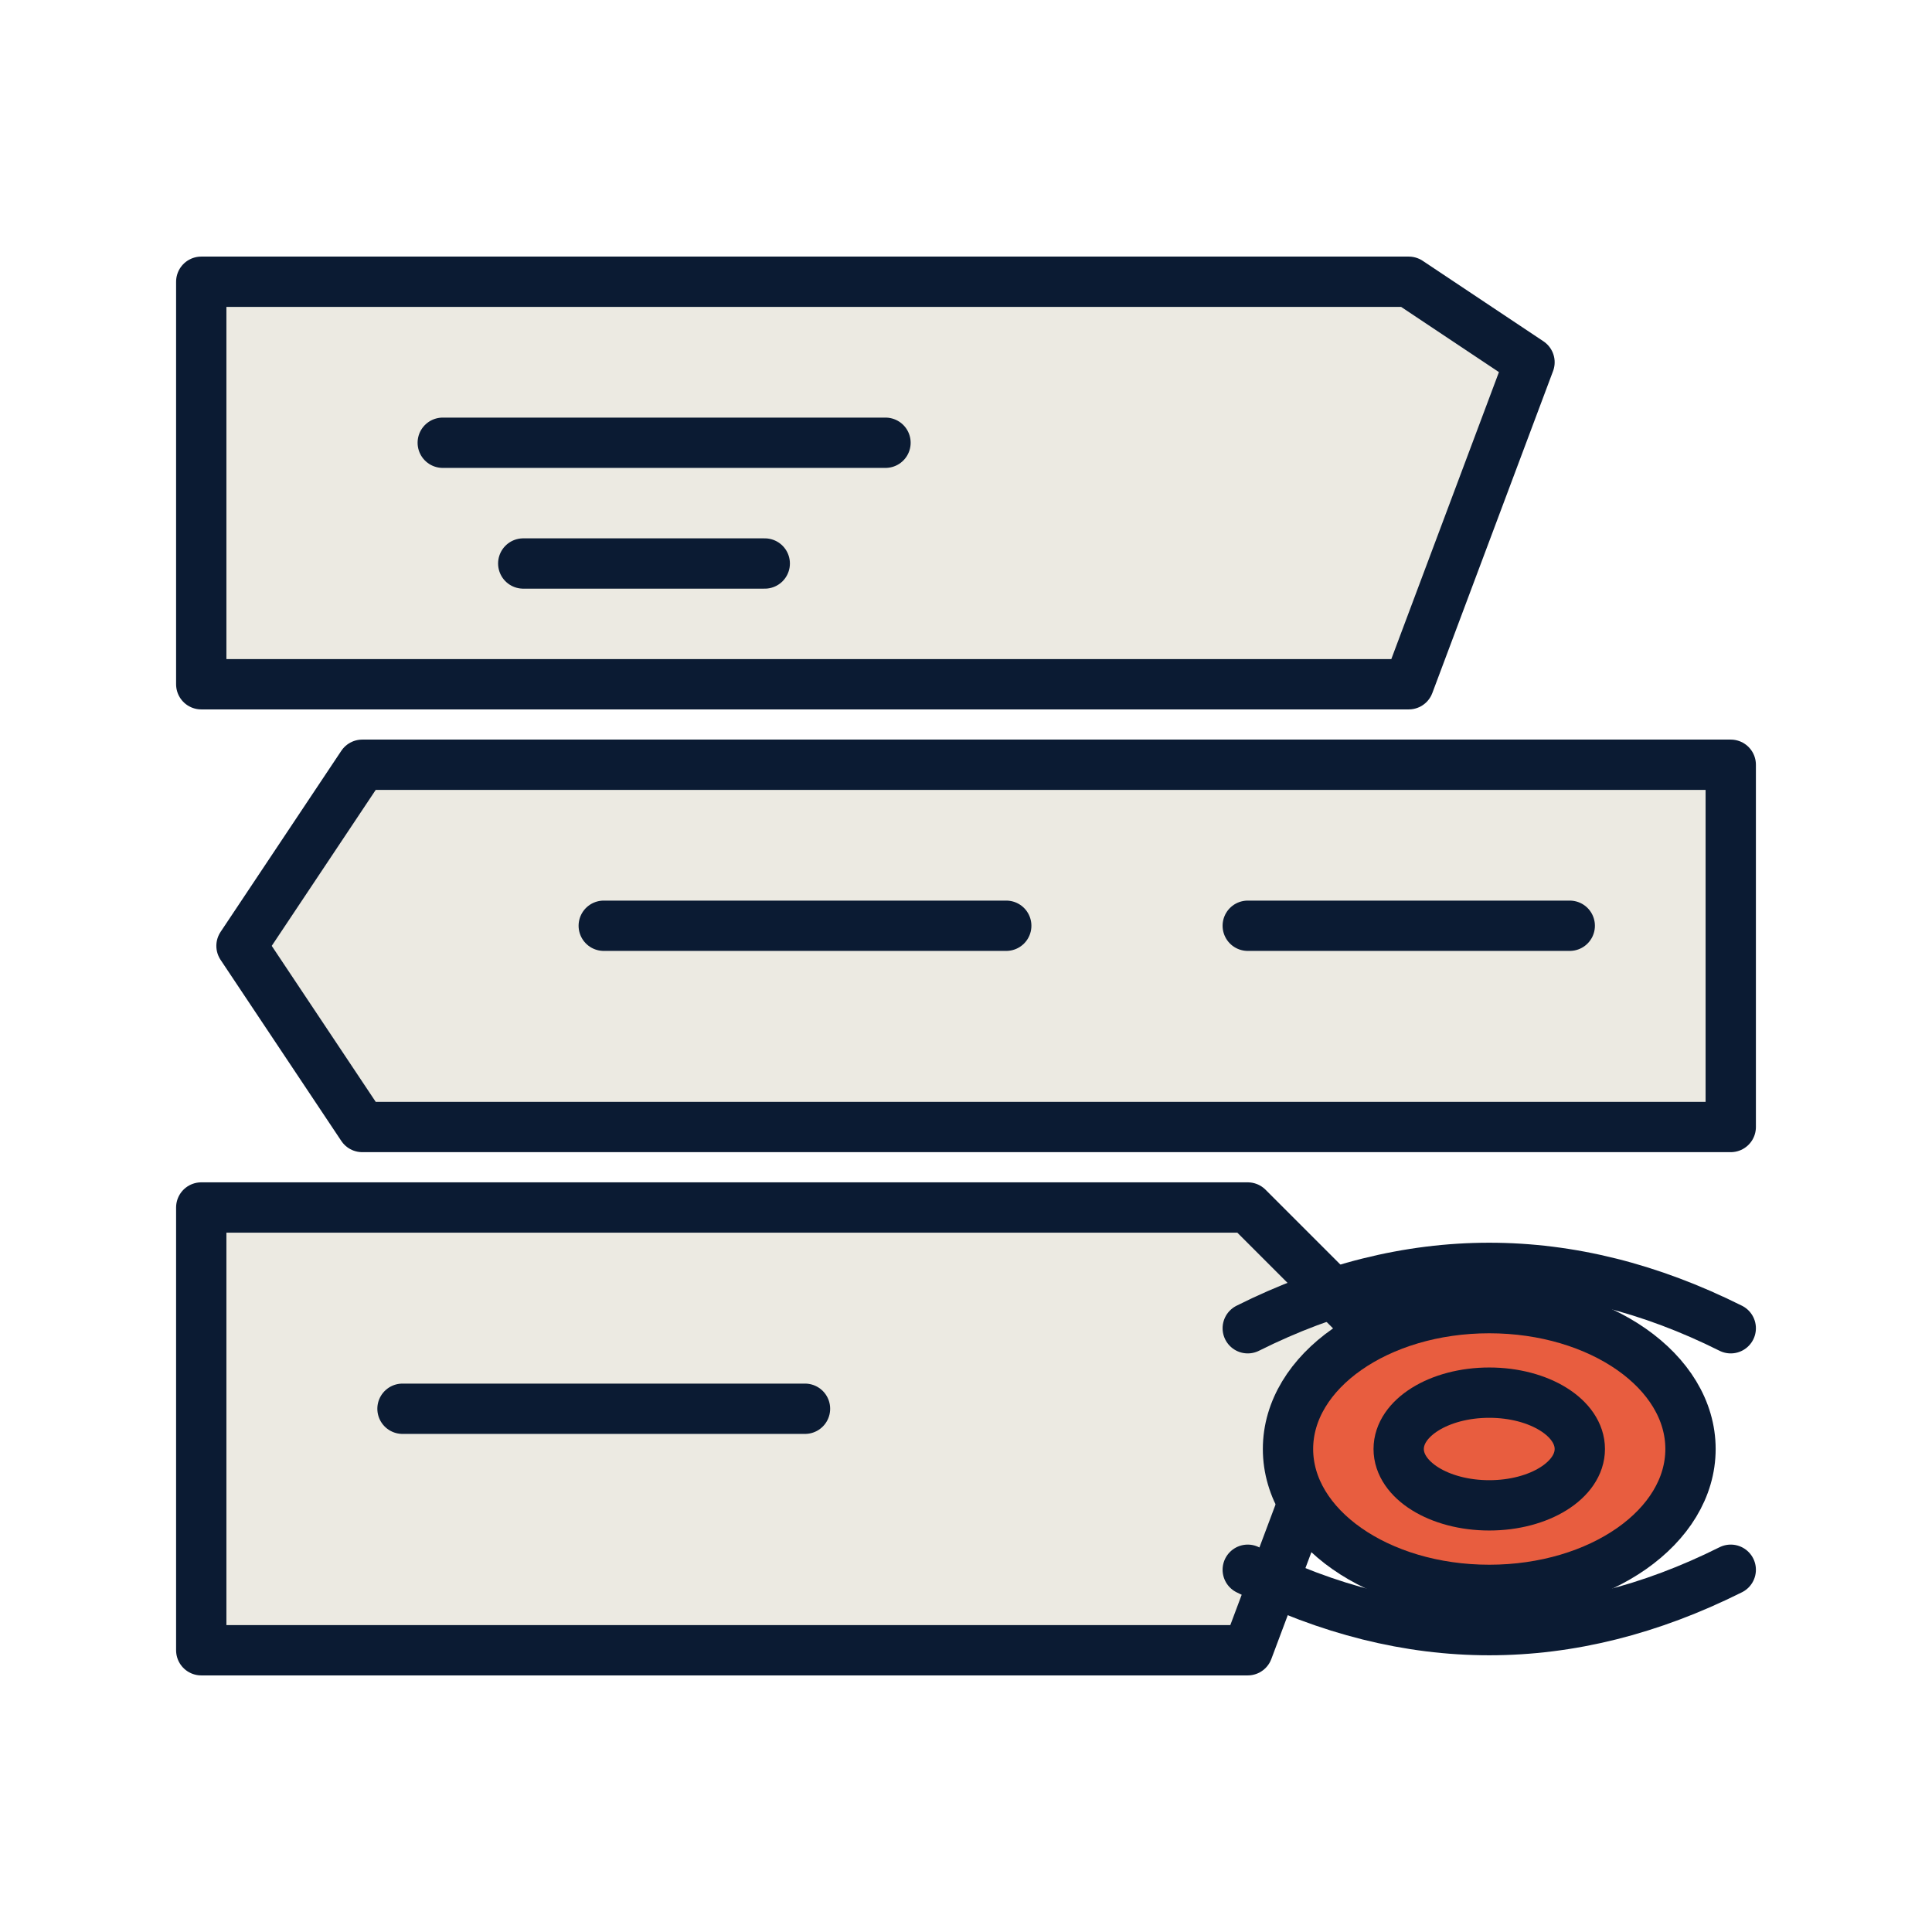
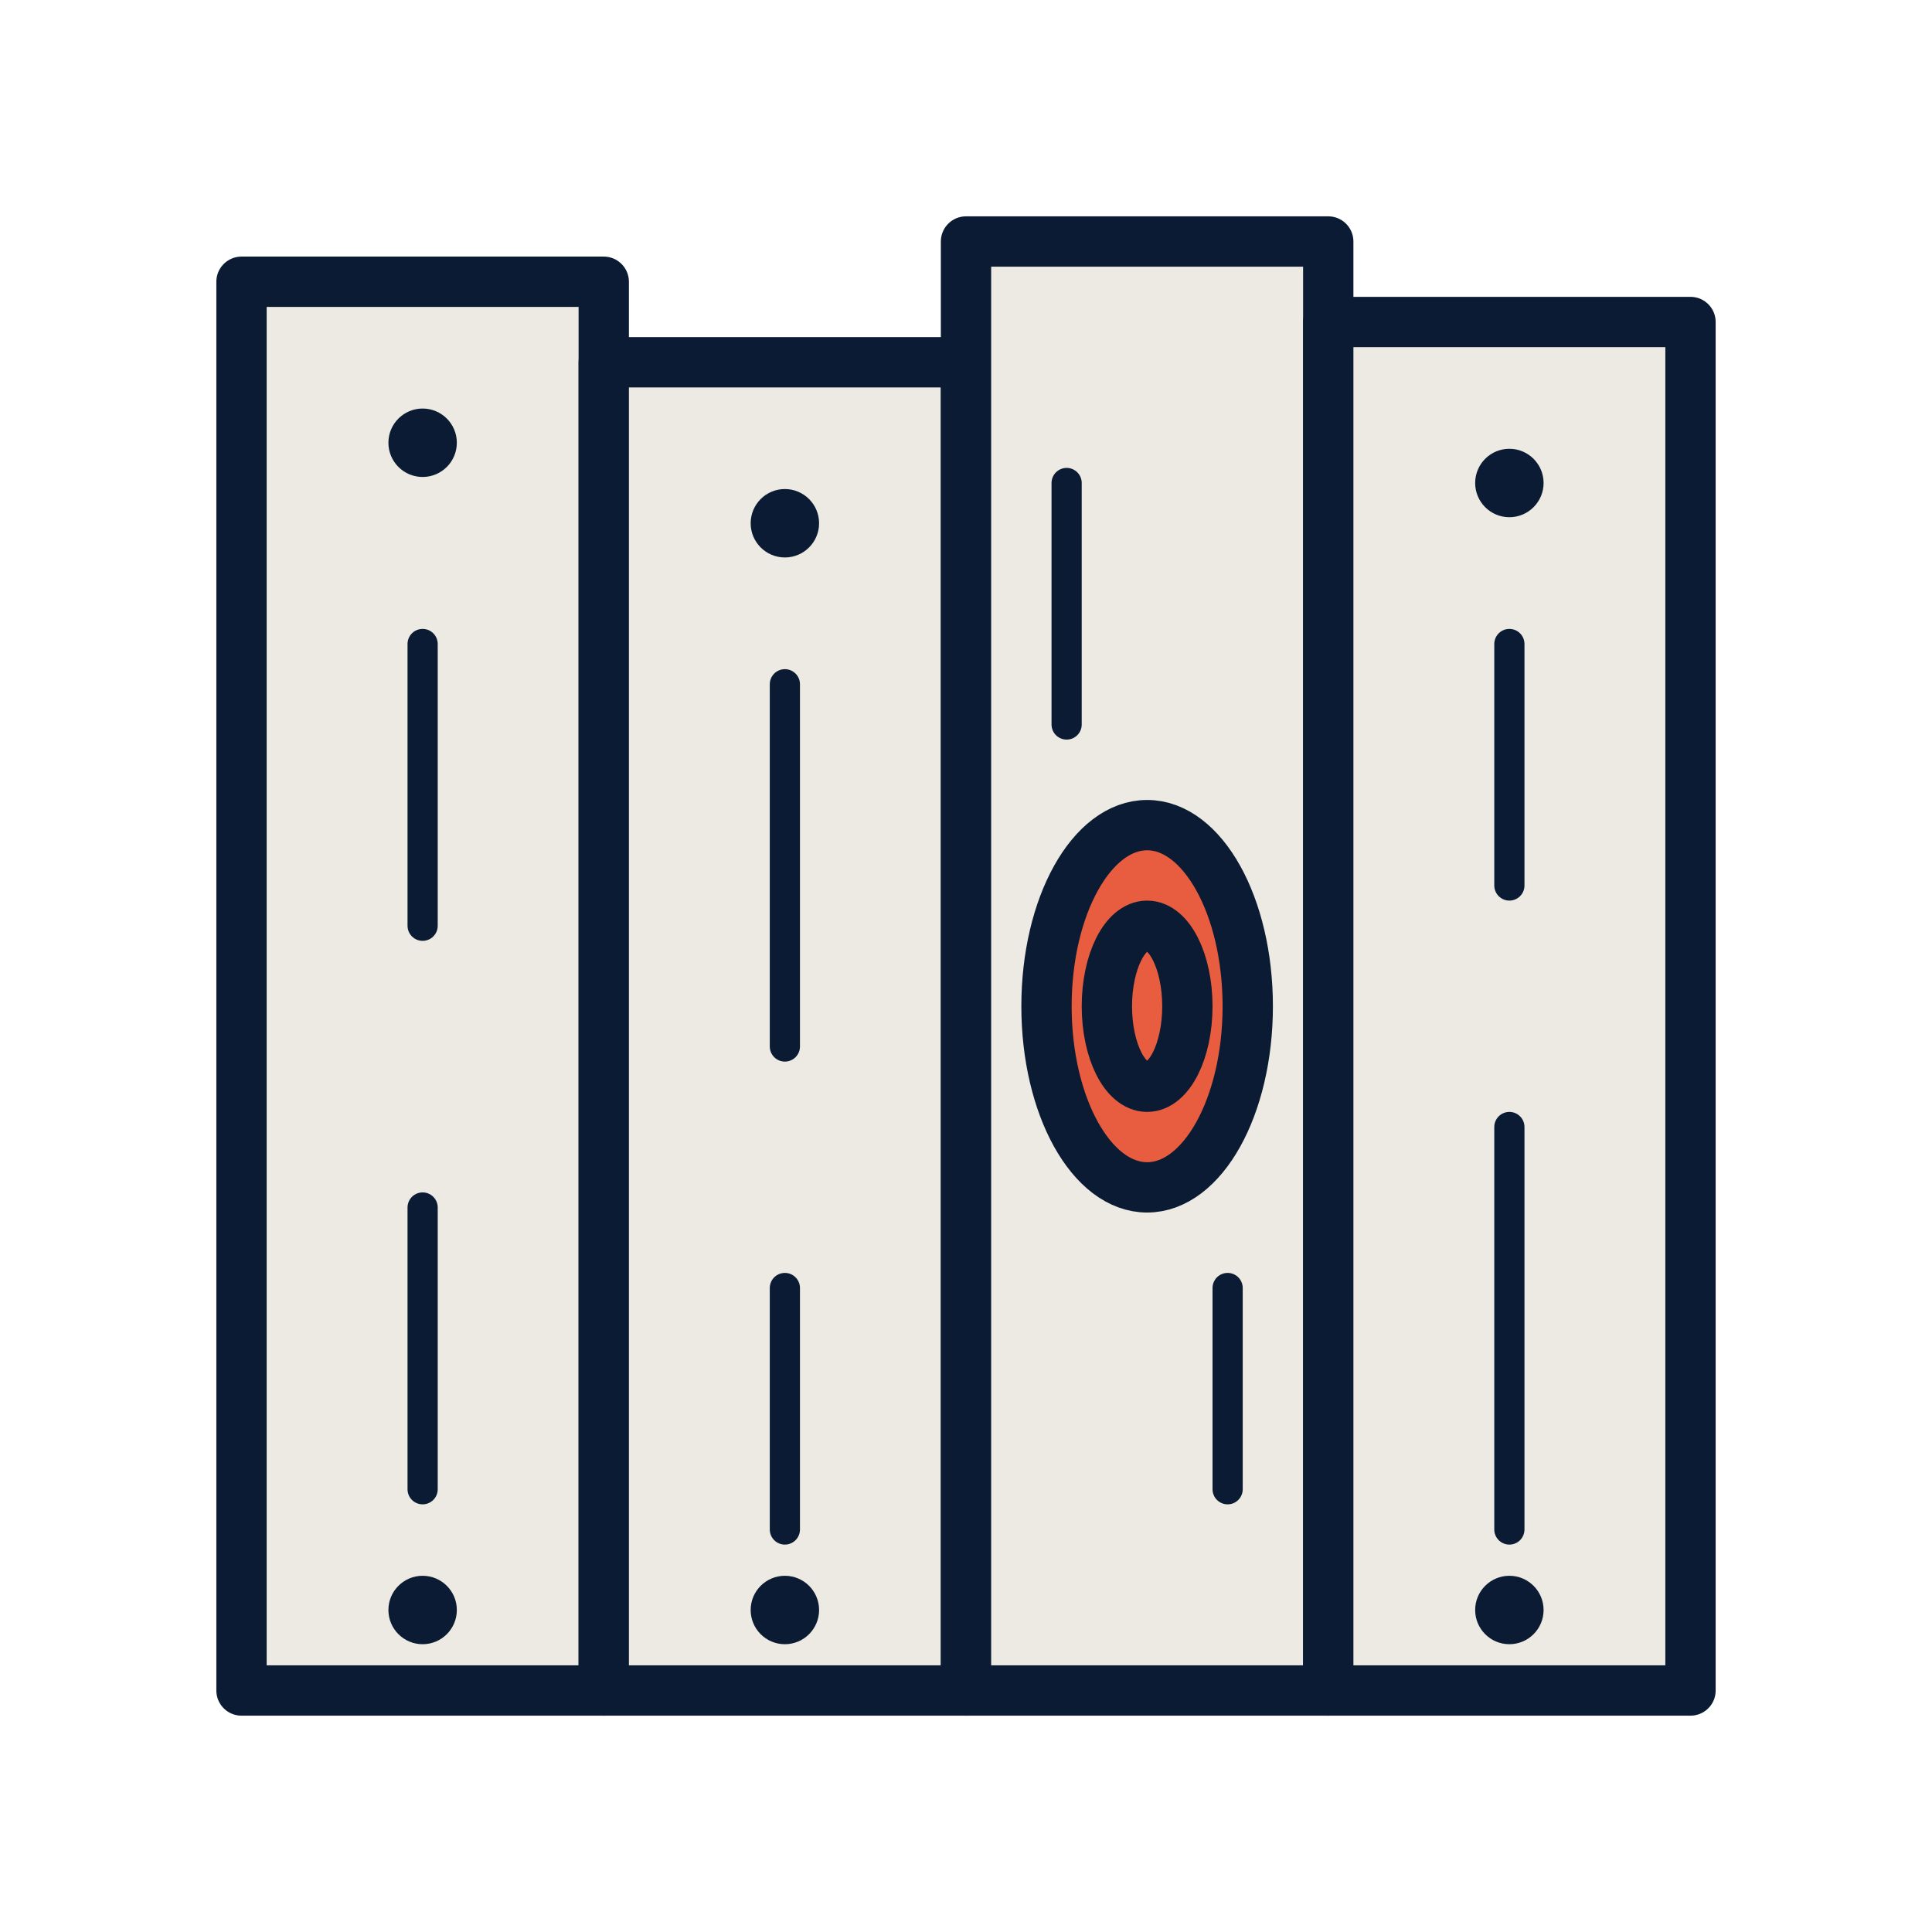
<svg xmlns="http://www.w3.org/2000/svg" viewBox="0 0 96 96" fill="none" stroke="#0B1B33" stroke-width="2.5" stroke-linecap="round" stroke-linejoin="round">
-   <path d="M10 14H70L76 18L70 34H10Z" fill="#ECEAE2" />
-   <path d="M18 38H86V56H18L12 47Z" fill="#ECEAE2" />
-   <path d="M10 60H62L68 66L62 82H10Z" fill="#ECEAE2" />
-   <path d="M22 22H44M26 28H38M30 46H50M62 46H78M20 70H40" />
-   <ellipse cx="74" cy="72" rx="10" ry="7" fill="#E85D3F" />
-   <ellipse cx="74" cy="72" rx="4.5" ry="2.8" />
-   <path d="M62 66Q74 60 86 66M62 78Q74 84 86 78" />
+   <path d="M12 14H30V84H12Z" fill="#ECEAE2" />
+   <path d="M30 18H48V84H30Z" fill="#ECEAE2" />
+   <path d="M48 12H66V84H48Z" fill="#ECEAE2" />
+   <path d="M66 16H84V84H66Z" fill="#ECEAE2" />
+   <ellipse cx="57" cy="50" rx="5" ry="9" fill="#E85D3F" />
+   <ellipse cx="57" cy="50" rx="2" ry="4" />
+   <path d="M21 32V46M21 60V74M39 34V52M39 64V76M75 32V44M75 56V76M53 24V36M61 64V74" stroke-width="1.5" />
+   <path d="M19.8 22a1.2 1.2 0 1 0 2.4 0a1.2 1.2 0 1 0 -2.4 0M19.8 80a1.2 1.2 0 1 0 2.4 0a1.2 1.2 0 1 0 -2.4 0M37.8 26a1.2 1.2 0 1 0 2.4 0a1.2 1.2 0 1 0 -2.4 0M37.8 80a1.2 1.2 0 1 0 2.4 0a1.2 1.2 0 1 0 -2.4 0M73.8 24a1.2 1.2 0 1 0 2.4 0a1.2 1.2 0 1 0 -2.4 0M73.8 80a1.2 1.2 0 1 0 2.4 0a1.2 1.2 0 1 0 -2.4 0" fill="#0B1B33" stroke-width="1" />
</svg>
